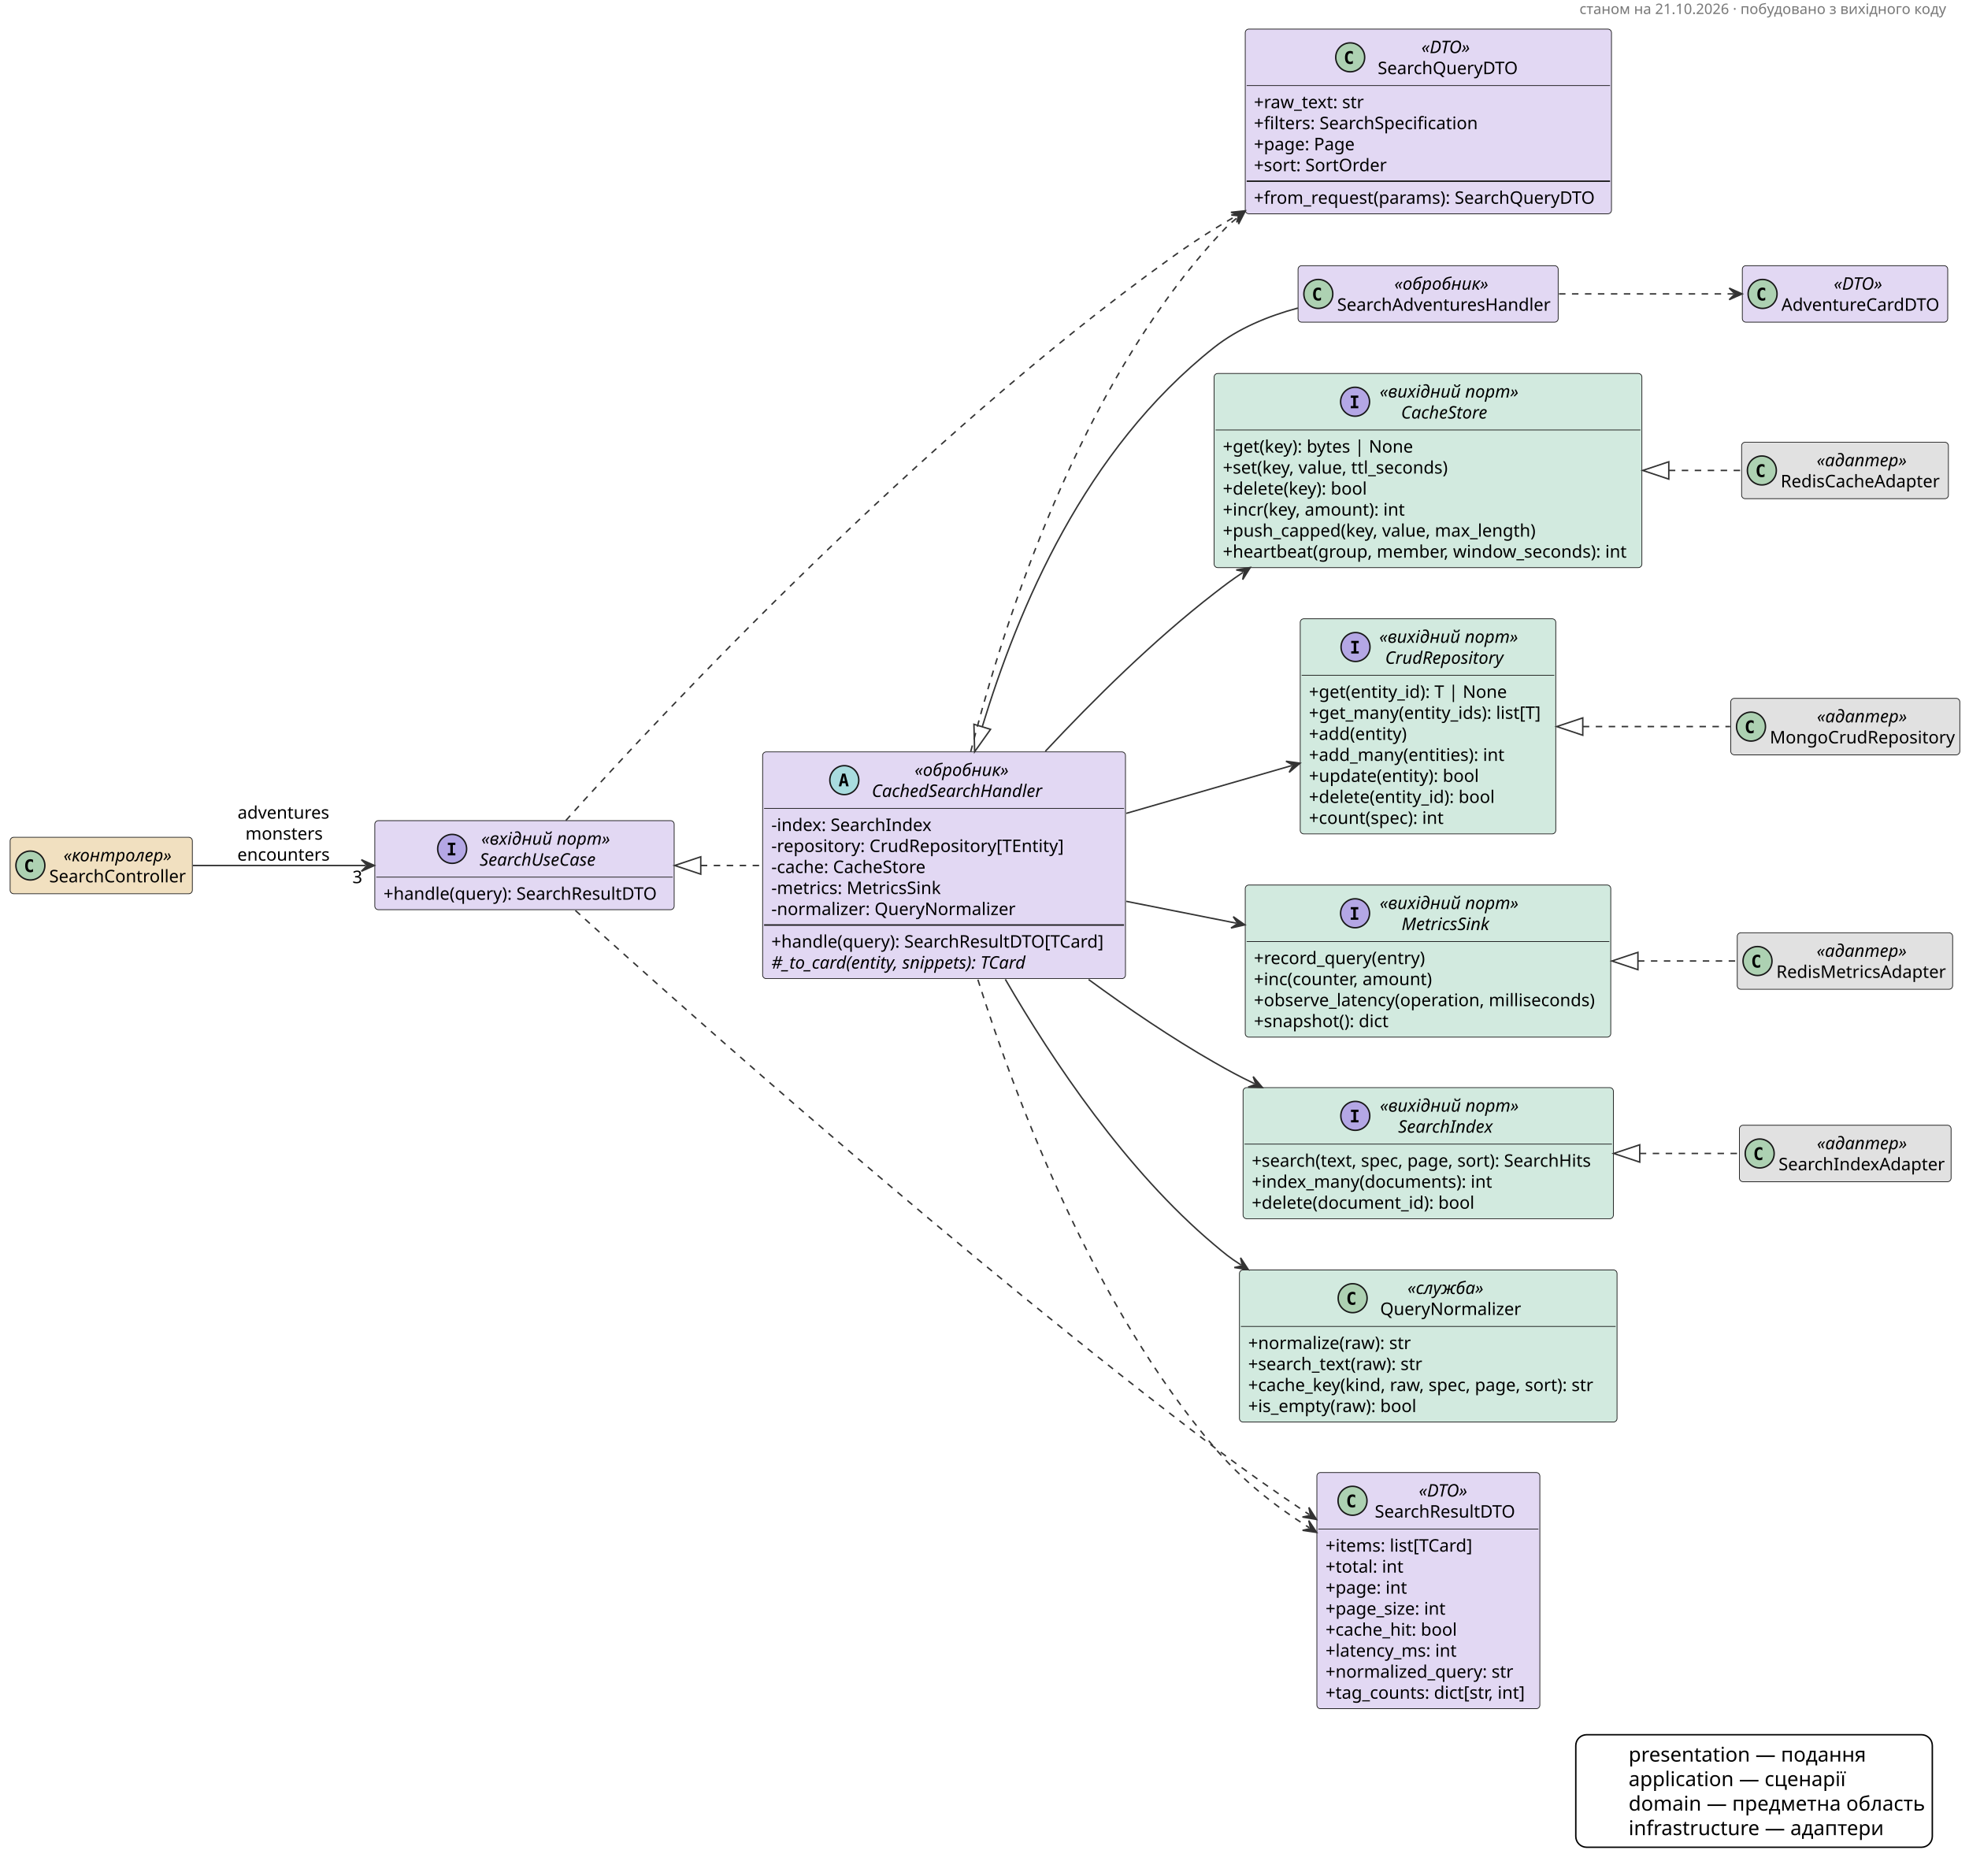
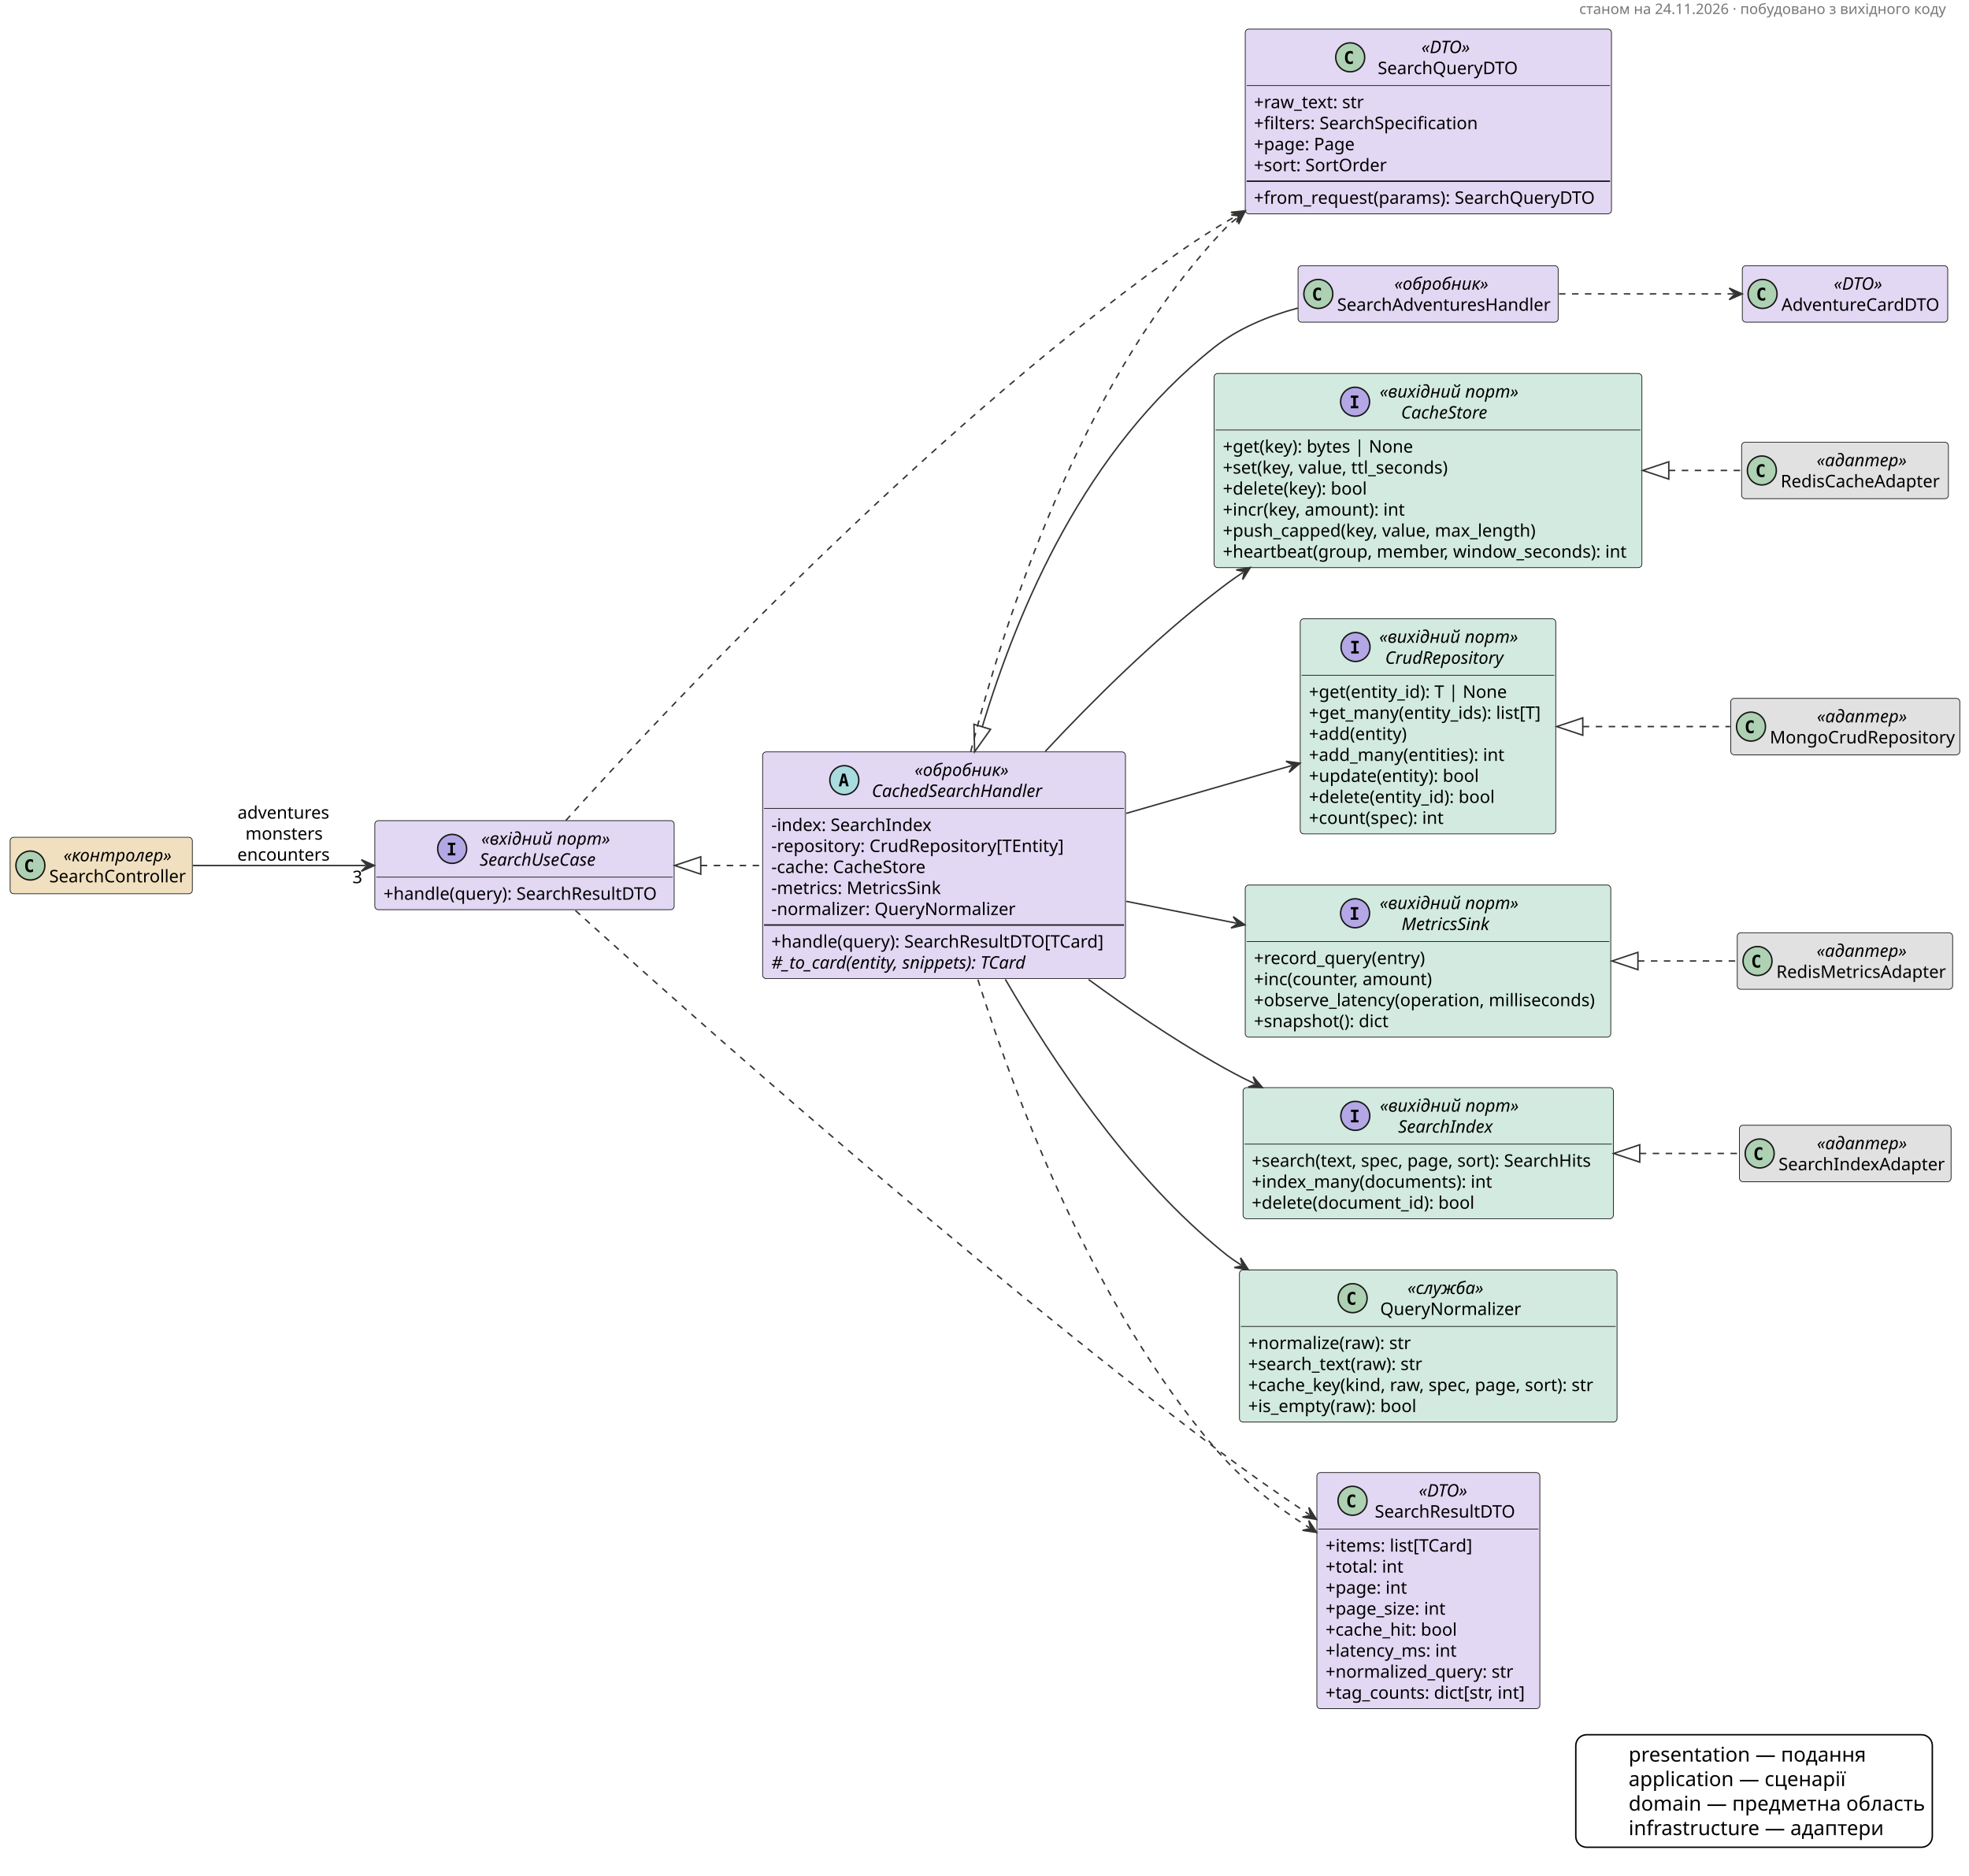
<svg xmlns="http://www.w3.org/2000/svg" contentStyleType="text/css" height="2025px" preserveAspectRatio="none" style="width:2126px;height:2025px;background:#FFFFFF;" version="1.1" viewBox="0 0 2126 2025" width="2126.562px" zoomAndPan="magnify">
  <defs>
-     <filter height="1" id="b1xsdls1s7vf40" width="1" x="0" y="0">
+     <filter height="1" id="buha29zedndci0" width="1" x="0" y="0">
      <feFlood flood-color="#F1E0C0" result="flood" />
      <feComposite in="SourceGraphic" in2="flood" operator="over" />
    </filter>
-     <filter height="1" id="b1xsdls1s7vf41" width="1" x="0" y="0">
+     <filter height="1" id="buha29zedndci1" width="1" x="0" y="0">
      <feFlood flood-color="#E2D8F3" result="flood" />
      <feComposite in="SourceGraphic" in2="flood" operator="over" />
    </filter>
-     <filter height="1" id="b1xsdls1s7vf42" width="1" x="0" y="0">
+     <filter height="1" id="buha29zedndci2" width="1" x="0" y="0">
      <feFlood flood-color="#D2EADF" result="flood" />
      <feComposite in="SourceGraphic" in2="flood" operator="over" />
    </filter>
-     <filter height="1" id="b1xsdls1s7vf43" width="1" x="0" y="0">
+     <filter height="1" id="buha29zedndci3" width="1" x="0" y="0">
      <feFlood flood-color="#E1E1E1" result="flood" />
      <feComposite in="SourceGraphic" in2="flood" operator="over" />
    </filter>
  </defs>
  <g>
-     <text fill="#777777" font-family="sans-serif" font-size="15.625" lengthAdjust="spacing" textLength="399.712" x="1705.431" y="15.137">станом на 21.10.2026 · побудовано з вихідного коду</text>
+     <text fill="#777777" font-family="sans-serif" font-size="15.625" lengthAdjust="spacing" textLength="399.948" x="1705.194" y="15.137">станом на 24.11.2026 · побудовано з вихідного коду</text>
    <g id="elem_SearchController">
      <rect codeLine="17" fill="#F1E0C0" height="60.998" id="SearchController" rx="3.906" ry="3.906" style="stroke:#181818;stroke-width:0.781;" width="196.747" x="10.938" y="904.062" />
      <ellipse cx="32.812" cy="934.561" fill="#ADD1B2" rx="15.625" ry="15.625" style="stroke:#181818;stroke-width:1.562;" />
      <path d="M35.669,941.202 Q35.034,941.519 34.326,941.69 Q33.618,941.861 32.861,941.861 Q30.078,941.861 28.613,940.054 Q27.173,938.223 27.173,934.781 Q27.173,931.314 28.613,929.507 Q30.078,927.676 32.861,927.676 Q33.618,927.676 34.326,927.847 Q35.059,927.994 35.669,928.336 L35.669,931.338 Q34.985,930.704 34.326,930.411 Q33.667,930.093 32.983,930.093 Q31.494,930.093 30.737,931.29 Q29.98,932.462 29.98,934.781 Q29.98,937.076 30.737,938.248 Q31.494,939.42 32.983,939.42 Q33.667,939.42 34.326,939.127 Q34.985,938.834 35.669,938.199 L35.669,941.202 Z " fill="#000000" />
      <text fill="#000000" font-family="sans-serif" font-size="18.75" font-style="italic" lengthAdjust="spacing" textLength="118.945" x="68.588" y="930.038">«контролер»</text>
      <text fill="#000000" font-family="sans-serif" font-size="18.75" lengthAdjust="spacing" textLength="149.872" x="53.125" y="952.725">SearchController</text>
    </g>
    <g id="elem_AdventureCardDTO">
      <rect codeLine="18" fill="#E2D8F3" height="60.998" id="AdventureCardDTO" rx="3.906" ry="3.906" style="stroke:#181818;stroke-width:0.781;" width="221.786" x="1881.25" y="286.874" />
      <ellipse cx="1903.125" cy="317.374" fill="#ADD1B2" rx="15.625" ry="15.625" style="stroke:#181818;stroke-width:1.562;" />
      <path d="M1905.981,324.014 Q1905.347,324.332 1904.639,324.503 Q1903.931,324.673 1903.174,324.673 Q1900.391,324.673 1898.926,322.867 Q1897.485,321.036 1897.485,317.593 Q1897.485,314.127 1898.926,312.32 Q1900.391,310.489 1903.174,310.489 Q1903.931,310.489 1904.639,310.66 Q1905.371,310.806 1905.981,311.148 L1905.981,314.151 Q1905.298,313.516 1904.639,313.223 Q1903.979,312.906 1903.296,312.906 Q1901.807,312.906 1901.05,314.102 Q1900.293,315.274 1900.293,317.593 Q1900.293,319.888 1901.05,321.06 Q1901.807,322.232 1903.296,322.232 Q1903.979,322.232 1904.639,321.939 Q1905.298,321.646 1905.981,321.011 L1905.981,324.014 Z " fill="#000000" />
      <text fill="#000000" font-family="sans-serif" font-size="18.75" font-style="italic" lengthAdjust="spacing" textLength="61.835" x="1979.976" y="312.851">«DTO»</text>
      <text fill="#000000" font-family="sans-serif" font-size="18.75" lengthAdjust="spacing" textLength="174.911" x="1923.438" y="335.538">AdventureCardDTO</text>
    </g>
    <g id="elem_SearchQueryDTO">
      <rect codeLine="19" fill="#E2D8F3" height="199.432" id="SearchQueryDTO" rx="3.906" ry="3.906" style="stroke:#181818;stroke-width:0.781;" width="395.435" x="1344.531" y="31.406" />
      <ellipse cx="1457.863" cy="61.905" fill="#ADD1B2" rx="15.625" ry="15.625" style="stroke:#181818;stroke-width:1.562;" />
      <path d="M1460.719,68.546 Q1460.084,68.863 1459.377,69.034 Q1458.668,69.205 1457.912,69.205 Q1455.129,69.205 1453.664,67.398 Q1452.223,65.567 1452.223,62.125 Q1452.223,58.658 1453.664,56.851 Q1455.129,55.02 1457.912,55.02 Q1458.668,55.02 1459.377,55.191 Q1460.109,55.337 1460.719,55.679 L1460.719,58.682 Q1460.036,58.047 1459.377,57.755 Q1458.717,57.437 1458.034,57.437 Q1456.544,57.437 1455.788,58.633 Q1455.031,59.805 1455.031,62.125 Q1455.031,64.42 1455.788,65.591 Q1456.544,66.763 1458.034,66.763 Q1458.717,66.763 1459.377,66.47 Q1460.036,66.177 1460.719,65.543 L1460.719,68.546 Z " fill="#000000" />
      <text fill="#000000" font-family="sans-serif" font-size="18.75" font-style="italic" lengthAdjust="spacing" textLength="61.835" x="1534.769" y="57.382">«DTO»</text>
      <text fill="#000000" font-family="sans-serif" font-size="18.75" lengthAdjust="spacing" textLength="156.271" x="1487.55" y="80.069">SearchQueryDTO</text>
      <line style="stroke:#181818;stroke-width:0.781;" x1="1346.094" x2="1738.403" y1="92.404" y2="92.404" />
      <text fill="#000000" font-family="sans-serif" font-size="18.75" lengthAdjust="spacing" textLength="121.088" x="1353.906" y="116.818">+raw_text: str</text>
      <text fill="#000000" font-family="sans-serif" font-size="18.75" lengthAdjust="spacing" textLength="250.882" x="1353.906" y="139.505">+filters: SearchSpecification</text>
      <text fill="#000000" font-family="sans-serif" font-size="18.75" lengthAdjust="spacing" textLength="112.454" x="1353.906" y="162.192">+page: Page</text>
      <text fill="#000000" font-family="sans-serif" font-size="18.75" lengthAdjust="spacing" textLength="144.745" x="1353.906" y="184.879">+sort: SortOrder</text>
      <line style="stroke:#181818;stroke-width:1.562;" x1="1346.094" x2="1738.403" y1="195.651" y2="195.651" />
      <text fill="#000000" font-family="sans-serif" font-size="18.75" lengthAdjust="spacing" textLength="376.685" x="1353.906" y="220.065">+from_request(params): SearchQueryDTO</text>
    </g>
    <g id="elem_SearchResultDTO">
      <rect codeLine="27" fill="#E2D8F3" height="254.993" id="SearchResultDTO" rx="3.906" ry="3.906" style="stroke:#181818;stroke-width:0.781;" width="240.756" x="1421.875" y="1589.999" />
      <ellipse cx="1460.357" cy="1620.499" fill="#ADD1B2" rx="15.625" ry="15.625" style="stroke:#181818;stroke-width:1.562;" />
      <path d="M1463.214,1627.139 Q1462.579,1627.457 1461.871,1627.628 Q1461.163,1627.799 1460.406,1627.799 Q1457.623,1627.799 1456.158,1625.992 Q1454.718,1624.161 1454.718,1620.718 Q1454.718,1617.252 1456.158,1615.445 Q1457.623,1613.614 1460.406,1613.614 Q1461.163,1613.614 1461.871,1613.785 Q1462.603,1613.931 1463.214,1614.273 L1463.214,1617.276 Q1462.53,1616.641 1461.871,1616.348 Q1461.212,1616.031 1460.528,1616.031 Q1459.039,1616.031 1458.282,1617.227 Q1457.525,1618.399 1457.525,1620.718 Q1457.525,1623.013 1458.282,1624.185 Q1459.039,1625.357 1460.528,1625.357 Q1461.212,1625.357 1461.871,1625.064 Q1462.53,1624.771 1463.214,1624.136 L1463.214,1627.139 Z " fill="#000000" />
      <text fill="#000000" font-family="sans-serif" font-size="18.75" font-style="italic" lengthAdjust="spacing" textLength="61.835" x="1531.931" y="1615.976">«DTO»</text>
      <text fill="#000000" font-family="sans-serif" font-size="18.75" lengthAdjust="spacing" textLength="156.976" x="1484.36" y="1638.663">SearchResultDTO</text>
      <line style="stroke:#181818;stroke-width:0.781;" x1="1423.438" x2="1661.069" y1="1650.998" y2="1650.998" />
      <text fill="#000000" font-family="sans-serif" font-size="18.75" lengthAdjust="spacing" textLength="164.667" x="1431.25" y="1675.412">+items: list[TCard]</text>
      <text fill="#000000" font-family="sans-serif" font-size="18.75" lengthAdjust="spacing" textLength="83.414" x="1431.25" y="1698.099">+total: int</text>
      <text fill="#000000" font-family="sans-serif" font-size="18.75" lengthAdjust="spacing" textLength="89.273" x="1431.25" y="1720.785">+page: int</text>
      <text fill="#000000" font-family="sans-serif" font-size="18.75" lengthAdjust="spacing" textLength="133.548" x="1431.25" y="1743.472">+page_size: int</text>
      <text fill="#000000" font-family="sans-serif" font-size="18.75" lengthAdjust="spacing" textLength="145.871" x="1431.25" y="1766.159">+cache_hit: bool</text>
      <text fill="#000000" font-family="sans-serif" font-size="18.75" lengthAdjust="spacing" textLength="144.168" x="1431.25" y="1788.846">+latency_ms: int</text>
      <text fill="#000000" font-family="sans-serif" font-size="18.75" lengthAdjust="spacing" textLength="203.998" x="1431.25" y="1811.533">+normalized_query: str</text>
      <text fill="#000000" font-family="sans-serif" font-size="18.75" lengthAdjust="spacing" textLength="222.006" x="1431.25" y="1834.219">+tag_counts: dict[str, int]</text>
    </g>
    <g id="elem_SearchUseCase">
      <rect codeLine="37" fill="#E2D8F3" height="96.185" id="SearchUseCase" rx="3.906" ry="3.906" style="stroke:#181818;stroke-width:0.781;" width="323.227" x="404.688" y="886.093" />
      <ellipse cx="488.205" cy="916.592" fill="#B4A7E5" rx="15.625" ry="15.625" style="stroke:#181818;stroke-width:1.562;" />
      <path d="M483.542,912.344 L483.542,909.952 L491.672,909.952 L491.672,912.344 L488.962,912.344 L488.962,921.231 L491.672,921.231 L491.672,923.624 L483.542,923.624 L483.542,921.231 L486.252,921.231 L486.252,912.344 L483.542,912.344 Z " fill="#000000" />
      <text fill="#000000" font-family="sans-serif" font-size="18.75" font-style="italic" lengthAdjust="spacing" textLength="140.121" x="519.678" y="912.07">«вхідний порт»</text>
      <text fill="#000000" font-family="sans-serif" font-size="18.75" font-style="italic" lengthAdjust="spacing" textLength="143.692" x="517.893" y="934.756">SearchUseCase</text>
      <line style="stroke:#181818;stroke-width:0.781;" x1="406.25" x2="726.352" y1="947.092" y2="947.092" />
      <text fill="#000000" font-family="sans-serif" font-size="18.75" lengthAdjust="spacing" textLength="304.477" x="414.062" y="971.506">+handle(query): SearchResultDTO</text>
    </g>
    <g id="elem_CachedSearchHandler">
      <rect codeLine="40" fill="#E2D8F3" height="244.806" id="CachedSearchHandler" rx="3.906" ry="3.906" style="stroke:#181818;stroke-width:0.781;" width="391.772" x="823.438" y="811.874" />
      <ellipse cx="911.624" cy="842.374" fill="#A9DCDF" rx="15.625" ry="15.625" style="stroke:#181818;stroke-width:1.562;" />
      <path d="M911.014,837.808 L909.744,843.399 L912.308,843.399 L911.014,837.808 Z M909.378,835.342 L912.674,835.342 L916.361,849.014 L913.65,849.014 L912.82,845.645 L909.207,845.645 L908.377,849.014 L905.667,849.014 L909.378,835.342 Z " fill="#000000" />
      <text fill="#000000" font-family="sans-serif" font-size="18.75" font-style="italic" lengthAdjust="spacing" textLength="110.449" x="987.537" y="837.851">«обробник»</text>
      <text fill="#000000" font-family="sans-serif" font-size="18.75" font-style="italic" lengthAdjust="spacing" textLength="202.899" x="941.312" y="860.538">CachedSearchHandler</text>
      <line style="stroke:#181818;stroke-width:0.781;" x1="825" x2="1213.648" y1="872.873" y2="872.873" />
      <text fill="#000000" font-family="sans-serif" font-size="18.75" lengthAdjust="spacing" textLength="178.674" x="832.812" y="897.287">-index: SearchIndex</text>
      <text fill="#000000" font-family="sans-serif" font-size="18.75" lengthAdjust="spacing" textLength="323.355" x="832.812" y="919.974">-repository: CrudRepository[TEntity]</text>
      <text fill="#000000" font-family="sans-serif" font-size="18.75" lengthAdjust="spacing" textLength="177.621" x="832.812" y="942.66">-cache: CacheStore</text>
      <text fill="#000000" font-family="sans-serif" font-size="18.75" lengthAdjust="spacing" textLength="189.148" x="832.812" y="965.347">-metrics: MetricsSink</text>
      <text fill="#000000" font-family="sans-serif" font-size="18.75" lengthAdjust="spacing" textLength="263.818" x="832.812" y="988.034">-normalizer: QueryNormalizer</text>
      <line style="stroke:#181818;stroke-width:1.562;" x1="825" x2="1213.648" y1="998.807" y2="998.807" />
      <text fill="#000000" font-family="sans-serif" font-size="18.75" lengthAdjust="spacing" textLength="373.022" x="832.812" y="1023.221">+handle(query): SearchResultDTO[TCard]</text>
      <text fill="#000000" font-family="sans-serif" font-size="18.75" font-style="italic" lengthAdjust="spacing" textLength="302.664" x="832.812" y="1045.908">#_to_card(entity, snippets): TCard</text>
    </g>
    <g id="elem_SearchAdventuresHandler">
      <rect codeLine="50" fill="#E2D8F3" height="60.998" id="SearchAdventuresHandler" rx="3.906" ry="3.906" style="stroke:#181818;stroke-width:0.781;" width="280.847" x="1401.562" y="286.874" />
      <ellipse cx="1423.438" cy="317.374" fill="#ADD1B2" rx="15.625" ry="15.625" style="stroke:#181818;stroke-width:1.562;" />
      <path d="M1426.294,324.014 Q1425.659,324.332 1424.951,324.503 Q1424.243,324.673 1423.486,324.673 Q1420.703,324.673 1419.238,322.867 Q1417.798,321.036 1417.798,317.593 Q1417.798,314.127 1419.238,312.32 Q1420.703,310.489 1423.486,310.489 Q1424.243,310.489 1424.951,310.66 Q1425.684,310.806 1426.294,311.148 L1426.294,314.151 Q1425.61,313.516 1424.951,313.223 Q1424.292,312.906 1423.608,312.906 Q1422.119,312.906 1421.362,314.102 Q1420.605,315.274 1420.605,317.593 Q1420.605,319.888 1421.362,321.06 Q1422.119,322.232 1423.608,322.232 Q1424.292,322.232 1424.951,321.939 Q1425.61,321.646 1426.294,321.011 L1426.294,324.014 Z " fill="#000000" />
      <text fill="#000000" font-family="sans-serif" font-size="18.75" font-style="italic" lengthAdjust="spacing" textLength="110.449" x="1505.512" y="312.851">«обробник»</text>
      <text fill="#000000" font-family="sans-serif" font-size="18.75" lengthAdjust="spacing" textLength="233.972" x="1443.75" y="335.538">SearchAdventuresHandler</text>
    </g>
    <g id="elem_CacheStore">
      <rect codeLine="51" fill="#D2EADF" height="209.619" id="CacheStore" rx="3.906" ry="3.906" style="stroke:#181818;stroke-width:0.781;" width="461.865" x="1310.938" y="403.281" />
      <ellipse cx="1463.136" cy="433.78" fill="#B4A7E5" rx="15.625" ry="15.625" style="stroke:#181818;stroke-width:1.562;" />
      <path d="M1458.473,429.532 L1458.473,427.139 L1466.603,427.139 L1466.603,429.532 L1463.893,429.532 L1463.893,438.419 L1466.603,438.419 L1466.603,440.811 L1458.473,440.811 L1458.473,438.419 L1461.183,438.419 L1461.183,429.532 L1458.473,429.532 Z " fill="#000000" />
      <text fill="#000000" font-family="sans-serif" font-size="18.75" font-style="italic" lengthAdjust="spacing" textLength="151.218" x="1489.699" y="429.257">«вихідний порт»</text>
      <text fill="#000000" font-family="sans-serif" font-size="18.75" font-style="italic" lengthAdjust="spacing" textLength="105.075" x="1512.77" y="451.944">CacheStore</text>
      <line style="stroke:#181818;stroke-width:0.781;" x1="1312.5" x2="1771.24" y1="464.279" y2="464.279" />
      <text fill="#000000" font-family="sans-serif" font-size="18.75" lengthAdjust="spacing" textLength="210.223" x="1320.312" y="488.693">+get(key): bytes | None</text>
      <text fill="#000000" font-family="sans-serif" font-size="18.75" lengthAdjust="spacing" textLength="254.379" x="1320.312" y="511.38">+set(key, value, ttl_seconds)</text>
      <text fill="#000000" font-family="sans-serif" font-size="18.75" lengthAdjust="spacing" textLength="161.975" x="1320.312" y="534.067">+delete(key): bool</text>
      <text fill="#000000" font-family="sans-serif" font-size="18.75" lengthAdjust="spacing" textLength="200.83" x="1320.312" y="556.754">+incr(key, amount): int</text>
      <text fill="#000000" font-family="sans-serif" font-size="18.75" lengthAdjust="spacing" textLength="346.545" x="1320.312" y="579.44">+push_capped(key, value, max_length)</text>
      <text fill="#000000" font-family="sans-serif" font-size="18.75" lengthAdjust="spacing" textLength="443.115" x="1320.312" y="602.127">+heartbeat(group, member, window_seconds): int</text>
    </g>
    <g id="elem_CrudRepository">
      <rect codeLine="59" fill="#D2EADF" height="232.306" id="CrudRepository" rx="3.906" ry="3.906" style="stroke:#181818;stroke-width:0.781;" width="275.913" x="1403.906" y="668.124" />
      <ellipse cx="1463.613" cy="698.624" fill="#B4A7E5" rx="15.625" ry="15.625" style="stroke:#181818;stroke-width:1.562;" />
      <path d="M1458.95,694.376 L1458.95,691.983 L1467.08,691.983 L1467.08,694.376 L1464.37,694.376 L1464.37,703.262 L1467.08,703.262 L1467.08,705.655 L1458.95,705.655 L1458.95,703.262 L1461.659,703.262 L1461.659,694.376 L1458.95,694.376 Z " fill="#000000" />
      <text fill="#000000" font-family="sans-serif" font-size="18.75" font-style="italic" lengthAdjust="spacing" textLength="151.218" x="1489.207" y="694.101">«вихідний порт»</text>
      <text fill="#000000" font-family="sans-serif" font-size="18.75" font-style="italic" lengthAdjust="spacing" textLength="138.391" x="1495.62" y="716.788">CrudRepository</text>
      <line style="stroke:#181818;stroke-width:0.781;" x1="1405.469" x2="1678.256" y1="729.123" y2="729.123" />
      <text fill="#000000" font-family="sans-serif" font-size="18.75" lengthAdjust="spacing" textLength="215.515" x="1413.281" y="753.537">+get(entity_id): T | None</text>
      <text fill="#000000" font-family="sans-serif" font-size="18.75" lengthAdjust="spacing" textLength="257.163" x="1413.281" y="776.224">+get_many(entity_ids): list[T]</text>
      <text fill="#000000" font-family="sans-serif" font-size="18.75" lengthAdjust="spacing" textLength="108.929" x="1413.281" y="798.91">+add(entity)</text>
      <text fill="#000000" font-family="sans-serif" font-size="18.75" lengthAdjust="spacing" textLength="213.309" x="1413.281" y="821.597">+add_many(entities): int</text>
      <text fill="#000000" font-family="sans-serif" font-size="18.75" lengthAdjust="spacing" textLength="186.264" x="1413.281" y="844.284">+update(entity): bool</text>
      <text fill="#000000" font-family="sans-serif" font-size="18.75" lengthAdjust="spacing" textLength="204.144" x="1413.281" y="866.971">+delete(entity_id): bool</text>
      <text fill="#000000" font-family="sans-serif" font-size="18.75" lengthAdjust="spacing" textLength="151.785" x="1413.281" y="889.658">+count(spec): int</text>
    </g>
    <g id="elem_MetricsSink">
      <rect codeLine="68" fill="#D2EADF" height="164.246" id="MetricsSink" rx="3.906" ry="3.906" style="stroke:#181818;stroke-width:0.781;" width="394.666" x="1344.531" y="955.624" />
      <ellipse cx="1463.13" cy="986.124" fill="#B4A7E5" rx="15.625" ry="15.625" style="stroke:#181818;stroke-width:1.562;" />
      <path d="M1458.467,981.876 L1458.467,979.483 L1466.597,979.483 L1466.597,981.876 L1463.887,981.876 L1463.887,990.762 L1466.597,990.762 L1466.597,993.155 L1458.467,993.155 L1458.467,990.762 L1461.177,990.762 L1461.177,981.876 L1458.467,981.876 Z " fill="#000000" />
      <text fill="#000000" font-family="sans-serif" font-size="18.75" font-style="italic" lengthAdjust="spacing" textLength="151.218" x="1489.693" y="981.601">«вихідний порт»</text>
      <text fill="#000000" font-family="sans-serif" font-size="18.75" font-style="italic" lengthAdjust="spacing" textLength="104.059" x="1513.272" y="1004.288">MetricsSink</text>
      <line style="stroke:#181818;stroke-width:0.781;" x1="1346.094" x2="1737.634" y1="1016.623" y2="1016.623" />
      <text fill="#000000" font-family="sans-serif" font-size="18.75" lengthAdjust="spacing" textLength="189.954" x="1353.906" y="1041.037">+record_query(entry)</text>
      <text fill="#000000" font-family="sans-serif" font-size="18.75" lengthAdjust="spacing" textLength="197.827" x="1353.906" y="1063.724">+inc(counter, amount)</text>
      <text fill="#000000" font-family="sans-serif" font-size="18.75" lengthAdjust="spacing" textLength="375.916" x="1353.906" y="1086.41">+observe_latency(operation, milliseconds)</text>
      <text fill="#000000" font-family="sans-serif" font-size="18.75" lengthAdjust="spacing" textLength="150.97" x="1353.906" y="1109.097">+snapshot(): dict</text>
    </g>
    <g id="elem_SearchIndex">
      <rect codeLine="74" fill="#D2EADF" height="141.559" id="SearchIndex" rx="3.906" ry="3.906" style="stroke:#181818;stroke-width:0.781;" width="399.829" x="1342.188" y="1174.374" />
      <ellipse cx="1463.368" cy="1204.874" fill="#B4A7E5" rx="15.625" ry="15.625" style="stroke:#181818;stroke-width:1.562;" />
      <path d="M1458.705,1200.626 L1458.705,1198.233 L1466.835,1198.233 L1466.835,1200.626 L1464.125,1200.626 L1464.125,1209.512 L1466.835,1209.512 L1466.835,1211.905 L1458.705,1211.905 L1458.705,1209.512 L1461.415,1209.512 L1461.415,1200.626 L1458.705,1200.626 Z " fill="#000000" />
      <text fill="#000000" font-family="sans-serif" font-size="18.75" font-style="italic" lengthAdjust="spacing" textLength="151.218" x="1489.931" y="1200.351">«вихідний порт»</text>
      <text fill="#000000" font-family="sans-serif" font-size="18.75" font-style="italic" lengthAdjust="spacing" textLength="111.832" x="1509.624" y="1223.038">SearchIndex</text>
      <line style="stroke:#181818;stroke-width:0.781;" x1="1343.75" x2="1740.454" y1="1235.373" y2="1235.373" />
      <text fill="#000000" font-family="sans-serif" font-size="18.75" lengthAdjust="spacing" textLength="381.079" x="1351.562" y="1259.787">+search(text, spec, page, sort): SearchHits</text>
      <text fill="#000000" font-family="sans-serif" font-size="18.75" lengthAdjust="spacing" textLength="262.885" x="1351.562" y="1282.474">+index_many(documents): int</text>
      <text fill="#000000" font-family="sans-serif" font-size="18.75" lengthAdjust="spacing" textLength="243.878" x="1351.562" y="1305.16">+delete(document_id): bool</text>
    </g>
    <g id="elem_QueryNormalizer">
      <rect codeLine="79" fill="#D2EADF" height="164.246" id="QueryNormalizer" rx="3.906" ry="3.906" style="stroke:#181818;stroke-width:0.781;" width="407.693" x="1338.281" y="1371.249" />
      <ellipse cx="1460.498" cy="1401.749" fill="#ADD1B2" rx="15.625" ry="15.625" style="stroke:#181818;stroke-width:1.562;" />
      <path d="M1463.354,1408.389 Q1462.72,1408.707 1462.012,1408.878 Q1461.304,1409.049 1460.547,1409.049 Q1457.764,1409.049 1456.299,1407.242 Q1454.858,1405.411 1454.858,1401.968 Q1454.858,1398.502 1456.299,1396.695 Q1457.764,1394.864 1460.547,1394.864 Q1461.304,1394.864 1462.012,1395.035 Q1462.744,1395.181 1463.354,1395.523 L1463.354,1398.526 Q1462.671,1397.891 1462.012,1397.598 Q1461.352,1397.281 1460.669,1397.281 Q1459.18,1397.281 1458.423,1398.477 Q1457.666,1399.649 1457.666,1401.968 Q1457.666,1404.263 1458.423,1405.435 Q1459.18,1406.607 1460.669,1406.607 Q1461.352,1406.607 1462.012,1406.314 Q1462.671,1406.021 1463.354,1405.386 L1463.354,1408.389 Z " fill="#000000" />
      <text fill="#000000" font-family="sans-serif" font-size="18.75" font-style="italic" lengthAdjust="spacing" textLength="91.718" x="1519.707" y="1397.226">«служба»</text>
      <text fill="#000000" font-family="sans-serif" font-size="18.75" lengthAdjust="spacing" textLength="150.76" x="1490.186" y="1419.913">QueryNormalizer</text>
      <line style="stroke:#181818;stroke-width:0.781;" x1="1339.844" x2="1744.412" y1="1432.248" y2="1432.248" />
      <text fill="#000000" font-family="sans-serif" font-size="18.75" lengthAdjust="spacing" textLength="179.48" x="1347.656" y="1456.662">+normalize(raw): str</text>
      <text fill="#000000" font-family="sans-serif" font-size="18.75" lengthAdjust="spacing" textLength="194.98" x="1347.656" y="1479.349">+search_text(raw): str</text>
      <text fill="#000000" font-family="sans-serif" font-size="18.75" lengthAdjust="spacing" textLength="388.943" x="1347.656" y="1502.035">+cache_key(kind, raw, spec, page, sort): str</text>
      <text fill="#000000" font-family="sans-serif" font-size="18.75" lengthAdjust="spacing" textLength="186.694" x="1347.656" y="1524.722">+is_empty(raw): bool</text>
    </g>
    <g id="elem_MongoCrudRepository">
      <rect codeLine="85" fill="#E1E1E1" height="60.998" id="MongoCrudRepository" rx="3.906" ry="3.906" style="stroke:#181818;stroke-width:0.781;" width="247.33" x="1868.75" y="754.062" />
      <ellipse cx="1890.625" cy="784.561" fill="#ADD1B2" rx="15.625" ry="15.625" style="stroke:#181818;stroke-width:1.562;" />
      <path d="M1893.481,791.202 Q1892.847,791.519 1892.139,791.69 Q1891.431,791.861 1890.674,791.861 Q1887.891,791.861 1886.426,790.054 Q1884.985,788.223 1884.985,784.781 Q1884.985,781.314 1886.426,779.507 Q1887.891,777.676 1890.674,777.676 Q1891.431,777.676 1892.139,777.847 Q1892.871,777.994 1893.481,778.336 L1893.481,781.338 Q1892.798,780.704 1892.139,780.411 Q1891.479,780.093 1890.796,780.093 Q1889.307,780.093 1888.55,781.29 Q1887.793,782.462 1887.793,784.781 Q1887.793,787.076 1888.55,788.248 Q1889.307,789.42 1890.796,789.42 Q1891.479,789.42 1892.139,789.127 Q1892.798,788.834 1893.481,788.199 L1893.481,791.202 Z " fill="#000000" />
      <text fill="#000000" font-family="sans-serif" font-size="18.75" font-style="italic" lengthAdjust="spacing" textLength="98.731" x="1961.8" y="780.038">«адаптер»</text>
      <text fill="#000000" font-family="sans-serif" font-size="18.75" lengthAdjust="spacing" textLength="200.455" x="1910.938" y="802.725">MongoCrudRepository</text>
    </g>
    <g id="elem_RedisCacheAdapter">
      <rect codeLine="86" fill="#E1E1E1" height="60.998" id="RedisCacheAdapter" rx="3.906" ry="3.906" style="stroke:#181818;stroke-width:0.781;" width="223.297" x="1880.469" y="477.499" />
      <ellipse cx="1902.344" cy="507.999" fill="#ADD1B2" rx="15.625" ry="15.625" style="stroke:#181818;stroke-width:1.562;" />
      <path d="M1905.2,514.639 Q1904.565,514.957 1903.857,515.128 Q1903.149,515.298 1902.393,515.298 Q1899.609,515.298 1898.145,513.492 Q1896.704,511.661 1896.704,508.218 Q1896.704,504.752 1898.145,502.945 Q1899.609,501.114 1902.393,501.114 Q1903.149,501.114 1903.857,501.285 Q1904.59,501.431 1905.2,501.773 L1905.2,504.776 Q1904.517,504.141 1903.857,503.848 Q1903.198,503.531 1902.515,503.531 Q1901.025,503.531 1900.269,504.727 Q1899.512,505.899 1899.512,508.218 Q1899.512,510.513 1900.269,511.685 Q1901.025,512.857 1902.515,512.857 Q1903.198,512.857 1903.857,512.564 Q1904.517,512.271 1905.2,511.636 L1905.2,514.639 Z " fill="#000000" />
      <text fill="#000000" font-family="sans-serif" font-size="18.75" font-style="italic" lengthAdjust="spacing" textLength="98.731" x="1961.502" y="503.476">«адаптер»</text>
      <text fill="#000000" font-family="sans-serif" font-size="18.75" lengthAdjust="spacing" textLength="176.422" x="1922.656" y="526.163">RedisCacheAdapter</text>
    </g>
    <g id="elem_RedisMetricsAdapter">
      <rect codeLine="87" fill="#E1E1E1" height="60.998" id="RedisMetricsAdapter" rx="3.906" ry="3.906" style="stroke:#181818;stroke-width:0.781;" width="232.553" x="1875.781" y="1007.187" />
      <ellipse cx="1897.656" cy="1037.686" fill="#ADD1B2" rx="15.625" ry="15.625" style="stroke:#181818;stroke-width:1.562;" />
      <path d="M1900.513,1044.327 Q1899.878,1044.644 1899.17,1044.815 Q1898.462,1044.986 1897.705,1044.986 Q1894.922,1044.986 1893.457,1043.179 Q1892.017,1041.348 1892.017,1037.906 Q1892.017,1034.439 1893.457,1032.632 Q1894.922,1030.801 1897.705,1030.801 Q1898.462,1030.801 1899.17,1030.972 Q1899.902,1031.119 1900.513,1031.461 L1900.513,1034.464 Q1899.829,1033.829 1899.17,1033.536 Q1898.511,1033.218 1897.827,1033.218 Q1896.338,1033.218 1895.581,1034.415 Q1894.824,1035.586 1894.824,1037.906 Q1894.824,1040.201 1895.581,1041.373 Q1896.338,1042.545 1897.827,1042.545 Q1898.511,1042.545 1899.17,1042.252 Q1899.829,1041.959 1900.513,1041.324 L1900.513,1044.327 Z " fill="#000000" />
      <text fill="#000000" font-family="sans-serif" font-size="18.75" font-style="italic" lengthAdjust="spacing" textLength="98.731" x="1961.443" y="1033.164">«адаптер»</text>
      <text fill="#000000" font-family="sans-serif" font-size="18.75" lengthAdjust="spacing" textLength="185.678" x="1917.969" y="1055.85">RedisMetricsAdapter</text>
    </g>
    <g id="elem_SearchIndexAdapter">
      <rect codeLine="88" fill="#E1E1E1" height="60.998" id="SearchIndexAdapter" rx="3.906" ry="3.906" style="stroke:#181818;stroke-width:0.781;" width="228.534" x="1878.125" y="1214.999" />
      <ellipse cx="1900" cy="1245.499" fill="#ADD1B2" rx="15.625" ry="15.625" style="stroke:#181818;stroke-width:1.562;" />
      <path d="M1902.856,1252.139 Q1902.222,1252.457 1901.514,1252.628 Q1900.806,1252.799 1900.049,1252.799 Q1897.266,1252.799 1895.801,1250.992 Q1894.36,1249.161 1894.36,1245.718 Q1894.36,1242.252 1895.801,1240.445 Q1897.266,1238.614 1900.049,1238.614 Q1900.806,1238.614 1901.514,1238.785 Q1902.246,1238.931 1902.856,1239.273 L1902.856,1242.276 Q1902.173,1241.641 1901.514,1241.348 Q1900.854,1241.031 1900.171,1241.031 Q1898.682,1241.031 1897.925,1242.227 Q1897.168,1243.399 1897.168,1245.718 Q1897.168,1248.013 1897.925,1249.185 Q1898.682,1250.357 1900.171,1250.357 Q1900.854,1250.357 1901.514,1250.064 Q1902.173,1249.771 1902.856,1249.136 L1902.856,1252.139 Z " fill="#000000" />
      <text fill="#000000" font-family="sans-serif" font-size="18.75" font-style="italic" lengthAdjust="spacing" textLength="98.731" x="1961.777" y="1240.976">«адаптер»</text>
      <text fill="#000000" font-family="sans-serif" font-size="18.75" lengthAdjust="spacing" textLength="181.659" x="1920.312" y="1263.663">SearchIndexAdapter</text>
    </g>
    <g id="link_SearchUseCase_CachedSearchHandler">
      <path codeLine="89" d="M756.641,934.531 C787.188,934.531 791.344,934.531 822.812,934.531 " fill="none" id="SearchUseCase-backto-CachedSearchHandler" style="stroke:#333333;stroke-width:1.562;stroke-dasharray:7.0,7.0;" />
      <polygon fill="none" points="728.516,934.531,756.641,943.906,756.641,925.156,728.516,934.531" style="stroke:#333333;stroke-width:1.562;" />
    </g>
    <g id="link_CrudRepository_MongoCrudRepository">
      <path codeLine="90" d="M1708.984,784.531 C1768.766,784.531 1810.172,784.531 1868.188,784.531 " fill="none" id="CrudRepository-backto-MongoCrudRepository" style="stroke:#333333;stroke-width:1.562;stroke-dasharray:7.0,7.0;" />
      <polygon fill="none" points="1680.859,784.531,1708.984,793.906,1708.984,775.156,1680.859,784.531" style="stroke:#333333;stroke-width:1.562;" />
    </g>
    <g id="link_CacheStore_RedisCacheAdapter">
      <path codeLine="91" d="M1801.859,507.968 C1838.859,507.968 1847.484,507.968 1879.938,507.968 " fill="none" id="CacheStore-backto-RedisCacheAdapter" style="stroke:#333333;stroke-width:1.562;stroke-dasharray:7.0,7.0;" />
      <polygon fill="none" points="1773.734,507.968,1801.859,517.343,1801.859,498.593,1773.734,507.968" style="stroke:#333333;stroke-width:1.562;" />
    </g>
    <g id="link_MetricsSink_RedisMetricsAdapter">
      <path codeLine="92" d="M1768.531,1037.656 C1814.656,1037.656 1834.219,1037.656 1875.406,1037.656 " fill="none" id="MetricsSink-backto-RedisMetricsAdapter" style="stroke:#333333;stroke-width:1.562;stroke-dasharray:7.0,7.0;" />
      <polygon fill="none" points="1740.406,1037.656,1768.531,1047.031,1768.531,1028.281,1740.406,1037.656" style="stroke:#333333;stroke-width:1.562;" />
    </g>
    <g id="link_SearchIndex_SearchIndexAdapter">
      <path codeLine="93" d="M1770.484,1245.468 C1816.875,1245.468 1836.578,1245.468 1877.719,1245.468 " fill="none" id="SearchIndex-backto-SearchIndexAdapter" style="stroke:#333333;stroke-width:1.562;stroke-dasharray:7.0,7.0;" />
      <polygon fill="none" points="1742.359,1245.468,1770.484,1254.843,1770.484,1236.093,1742.359,1245.468" style="stroke:#333333;stroke-width:1.562;" />
    </g>
    <g id="link_CachedSearchHandler_SearchAdventuresHandler">
      <path codeLine="94" d="M1060.554,784.782 C1099.586,656.642 1170.734,486.156 1310.938,375.156 C1336.891,354.609 1369.234,341.265 1401.375,332.624 " fill="none" id="CachedSearchHandler-backto-SearchAdventuresHandler" style="stroke:#333333;stroke-width:1.562;" />
      <polygon fill="none" points="1052.359,811.687,1069.523,787.514,1051.586,782.051,1052.359,811.687" style="stroke:#333333;stroke-width:1.562;" />
    </g>
    <g id="link_CachedSearchHandler_CacheStore">
      <path codeLine="95" d="M1128.703,811.218 C1180.641,755.577 1245.75,691.171 1310.938,640.781 C1323.328,631.202 1328.703,627.057 1342.188,617.994 " fill="none" id="CachedSearchHandler-to-CacheStore" style="stroke:#333333;stroke-width:1.562;" />
      <polygon fill="#333333" points="1349.969,612.765,1334.811,615.422,1343.485,617.123,1341.784,625.797,1349.969,612.765" style="stroke:#333333;stroke-width:1.562;" />
    </g>
    <g id="link_CachedSearchHandler_CrudRepository">
      <path codeLine="96" d="M1216.031,878.249 C1278.5,860.202 1337.321,843.225 1394.743,826.647 " fill="none" id="CachedSearchHandler-to-CrudRepository" style="stroke:#333333;stroke-width:1.562;" />
      <polygon fill="#333333" points="1403.75,824.046,1388.506,821.942,1396.244,826.213,1391.973,833.952,1403.75,824.046" style="stroke:#333333;stroke-width:1.562;" />
    </g>
    <g id="link_CachedSearchHandler_MetricsSink">
      <path codeLine="97" d="M1216.031,973.218 C1257.922,981.546 1293.023,988.502 1334.976,996.83 " fill="none" id="CachedSearchHandler-to-MetricsSink" style="stroke:#333333;stroke-width:1.562;" />
      <polygon fill="#333333" points="1344.172,998.656,1331.595,989.787,1336.509,997.135,1329.162,1002.048,1344.172,998.656" style="stroke:#333333;stroke-width:1.562;" />
    </g>
    <g id="link_CachedSearchHandler_QueryNormalizer">
      <path codeLine="98" d="M1085.5,1057.468 C1136.938,1146.218 1215.984,1263.999 1310.938,1343.906 C1322.422,1353.578 1327.042,1357.529 1340.058,1365.92 " fill="none" id="CachedSearchHandler-to-QueryNormalizer" style="stroke:#333333;stroke-width:1.562;" />
      <polygon fill="#333333" points="1347.938,1370.999,1339.505,1358.127,1341.371,1366.766,1332.732,1368.633,1347.938,1370.999" style="stroke:#333333;stroke-width:1.562;" />
    </g>
    <g id="link_CachedSearchHandler_SearchIndex">
      <path codeLine="99" d="M1175.406,1057.656 C1218.016,1088.859 1265.156,1120.89 1310.938,1147.031 C1327.516,1156.499 1336.727,1161.537 1354.618,1170.162 " fill="none" id="CachedSearchHandler-to-SearchIndex" style="stroke:#333333;stroke-width:1.562;" />
      <polygon fill="#333333" points="1363.062,1174.234,1353.109,1162.497,1356.025,1170.841,1347.681,1173.757,1363.062,1174.234" style="stroke:#333333;stroke-width:1.562;" />
    </g>
    <g id="link_SearchController_SearchUseCase">
      <path codeLine="100" d="M208.312,934.531 C265.359,934.531 329.453,934.531 394.875,934.531 " fill="none" id="SearchController-to-SearchUseCase" style="stroke:#333333;stroke-width:1.562;" />
      <polygon fill="#333333" points="404.25,934.531,390.188,928.281,396.438,934.531,390.188,940.781,404.25,934.531" style="stroke:#333333;stroke-width:1.562;" />
      <text fill="#000000" font-family="sans-serif" font-size="18.75" lengthAdjust="spacing" textLength="99.664" x="256.493" y="883.945">adventures</text>
      <text fill="#000000" font-family="sans-serif" font-size="18.75" lengthAdjust="spacing" textLength="82.663" x="264.993" y="906.631">monsters</text>
      <text fill="#000000" font-family="sans-serif" font-size="18.75" lengthAdjust="spacing" textLength="100.15" x="256.25" y="929.318">encounters</text>
      <text fill="#000000" font-family="sans-serif" font-size="18.75" lengthAdjust="spacing" textLength="11.581" x="380.511" y="953.59">3</text>
    </g>
    <g id="link_CachedSearchHandler_SearchQueryDTO">
      <path codeLine="101" d="M1048.094,811.702 C1085.578,665.374 1165.75,420.546 1310.938,259.531 C1321.031,248.343 1325.022,243.781 1337.069,234.093 " fill="none" id="CachedSearchHandler-to-SearchQueryDTO" style="stroke:#333333;stroke-width:1.562;stroke-dasharray:7.0,7.0;" />
      <polygon fill="#333333" points="1344.375,228.218,1329.5,232.16,1338.287,233.114,1337.333,241.901,1344.375,228.218" style="stroke:#333333;stroke-width:1.562;" />
    </g>
    <g id="link_CachedSearchHandler_SearchResultDTO">
      <path codeLine="102" d="M1055.844,1057.781 C1098.703,1193.124 1182.094,1411.296 1310.938,1562.656 C1341.641,1598.718 1374.809,1624.889 1413.731,1649.654 " fill="none" id="CachedSearchHandler-to-SearchResultDTO" style="stroke:#333333;stroke-width:1.562;stroke-dasharray:7.0,7.0;" />
      <polygon fill="#333333" points="1421.641,1654.687,1413.131,1641.865,1415.049,1650.493,1406.421,1652.411,1421.641,1654.687" style="stroke:#333333;stroke-width:1.562;" />
    </g>
    <g id="link_SearchAdventuresHandler_AdventureCardDTO">
      <path codeLine="103" d="M1683.312,317.343 C1747.078,317.343 1812.125,317.343 1871.766,317.343 " fill="none" id="SearchAdventuresHandler-to-AdventureCardDTO" style="stroke:#333333;stroke-width:1.562;stroke-dasharray:7.0,7.0;" />
      <polygon fill="#333333" points="1881.141,317.343,1867.078,311.093,1873.328,317.343,1867.078,323.593,1881.141,317.343" style="stroke:#333333;stroke-width:1.562;" />
    </g>
    <g id="link_SearchUseCase_SearchQueryDTO">
      <path codeLine="104" d="M610.969,885.937 C714.719,770.593 990.344,475.406 1262.5,279.843 C1288.062,261.484 1308.048,248.553 1336.266,232.303 " fill="none" id="SearchUseCase-to-SearchQueryDTO" style="stroke:#333333;stroke-width:1.562;stroke-dasharray:7.0,7.0;" />
      <polygon fill="#333333" points="1344.391,227.624,1329.085,229.226,1337.62,231.523,1335.323,240.058,1344.391,227.624" style="stroke:#333333;stroke-width:1.562;" />
    </g>
    <g id="link_SearchUseCase_SearchResultDTO">
      <path codeLine="105" d="M621.281,983.124 C741.078,1091.499 1042.125,1359.468 1310.938,1562.656 C1346.031,1589.187 1377.585,1611.299 1413.663,1635.455 " fill="none" id="SearchUseCase-to-SearchResultDTO" style="stroke:#333333;stroke-width:1.562;stroke-dasharray:7.0,7.0;" />
      <polygon fill="#333333" points="1421.453,1640.671,1413.245,1627.654,1414.961,1636.325,1406.291,1638.041,1421.453,1640.671" style="stroke:#333333;stroke-width:1.562;" />
    </g>
    <rect fill="none" height="121.497" id="_legend" rx="11.719" ry="11.719" style="stroke:#000000;stroke-width:1.562;" width="384.947" x="1701.445" y="1873.117" />
-     <text fill="#000000" filter="url(#b1xsdls1s7vf40)" font-family="sans-serif" font-size="21.875" lengthAdjust="spacing" textLength="36.914" x="1709.257" y="1902.121">      </text>
+     <text fill="#000000" filter="url(#buha29zedndci0)" font-family="sans-serif" font-size="21.875" lengthAdjust="spacing" textLength="36.914" x="1709.257" y="1902.121">      </text>
    <text fill="#000000" font-family="sans-serif" font-size="21.875" lengthAdjust="spacing" textLength="253.709" x="1758.476" y="1902.121">presentation — подання</text>
-     <text fill="#000000" filter="url(#b1xsdls1s7vf41)" font-family="sans-serif" font-size="21.875" lengthAdjust="spacing" textLength="36.914" x="1709.257" y="1928.589">      </text>
+     <text fill="#000000" filter="url(#buha29zedndci1)" font-family="sans-serif" font-size="21.875" lengthAdjust="spacing" textLength="36.914" x="1709.257" y="1928.589">      </text>
    <text fill="#000000" font-family="sans-serif" font-size="21.875" lengthAdjust="spacing" textLength="234.644" x="1758.476" y="1928.589">application — сценарії</text>
-     <text fill="#000000" filter="url(#b1xsdls1s7vf42)" font-family="sans-serif" font-size="21.875" lengthAdjust="spacing" textLength="36.914" x="1709.257" y="1955.057">      </text>
+     <text fill="#000000" filter="url(#buha29zedndci2)" font-family="sans-serif" font-size="21.875" lengthAdjust="spacing" textLength="36.914" x="1709.257" y="1955.057">      </text>
    <text fill="#000000" font-family="sans-serif" font-size="21.875" lengthAdjust="spacing" textLength="320.103" x="1758.476" y="1955.057">domain — предметна область</text>
-     <text fill="#000000" filter="url(#b1xsdls1s7vf43)" font-family="sans-serif" font-size="21.875" lengthAdjust="spacing" textLength="36.914" x="1709.257" y="1981.525">      </text>
+     <text fill="#000000" filter="url(#buha29zedndci3)" font-family="sans-serif" font-size="21.875" lengthAdjust="spacing" textLength="36.914" x="1709.257" y="1981.525">      </text>
    <text fill="#000000" font-family="sans-serif" font-size="21.875" lengthAdjust="spacing" textLength="274.901" x="1758.476" y="1981.525">infrastructure — адаптери</text>
  </g>
</svg>
